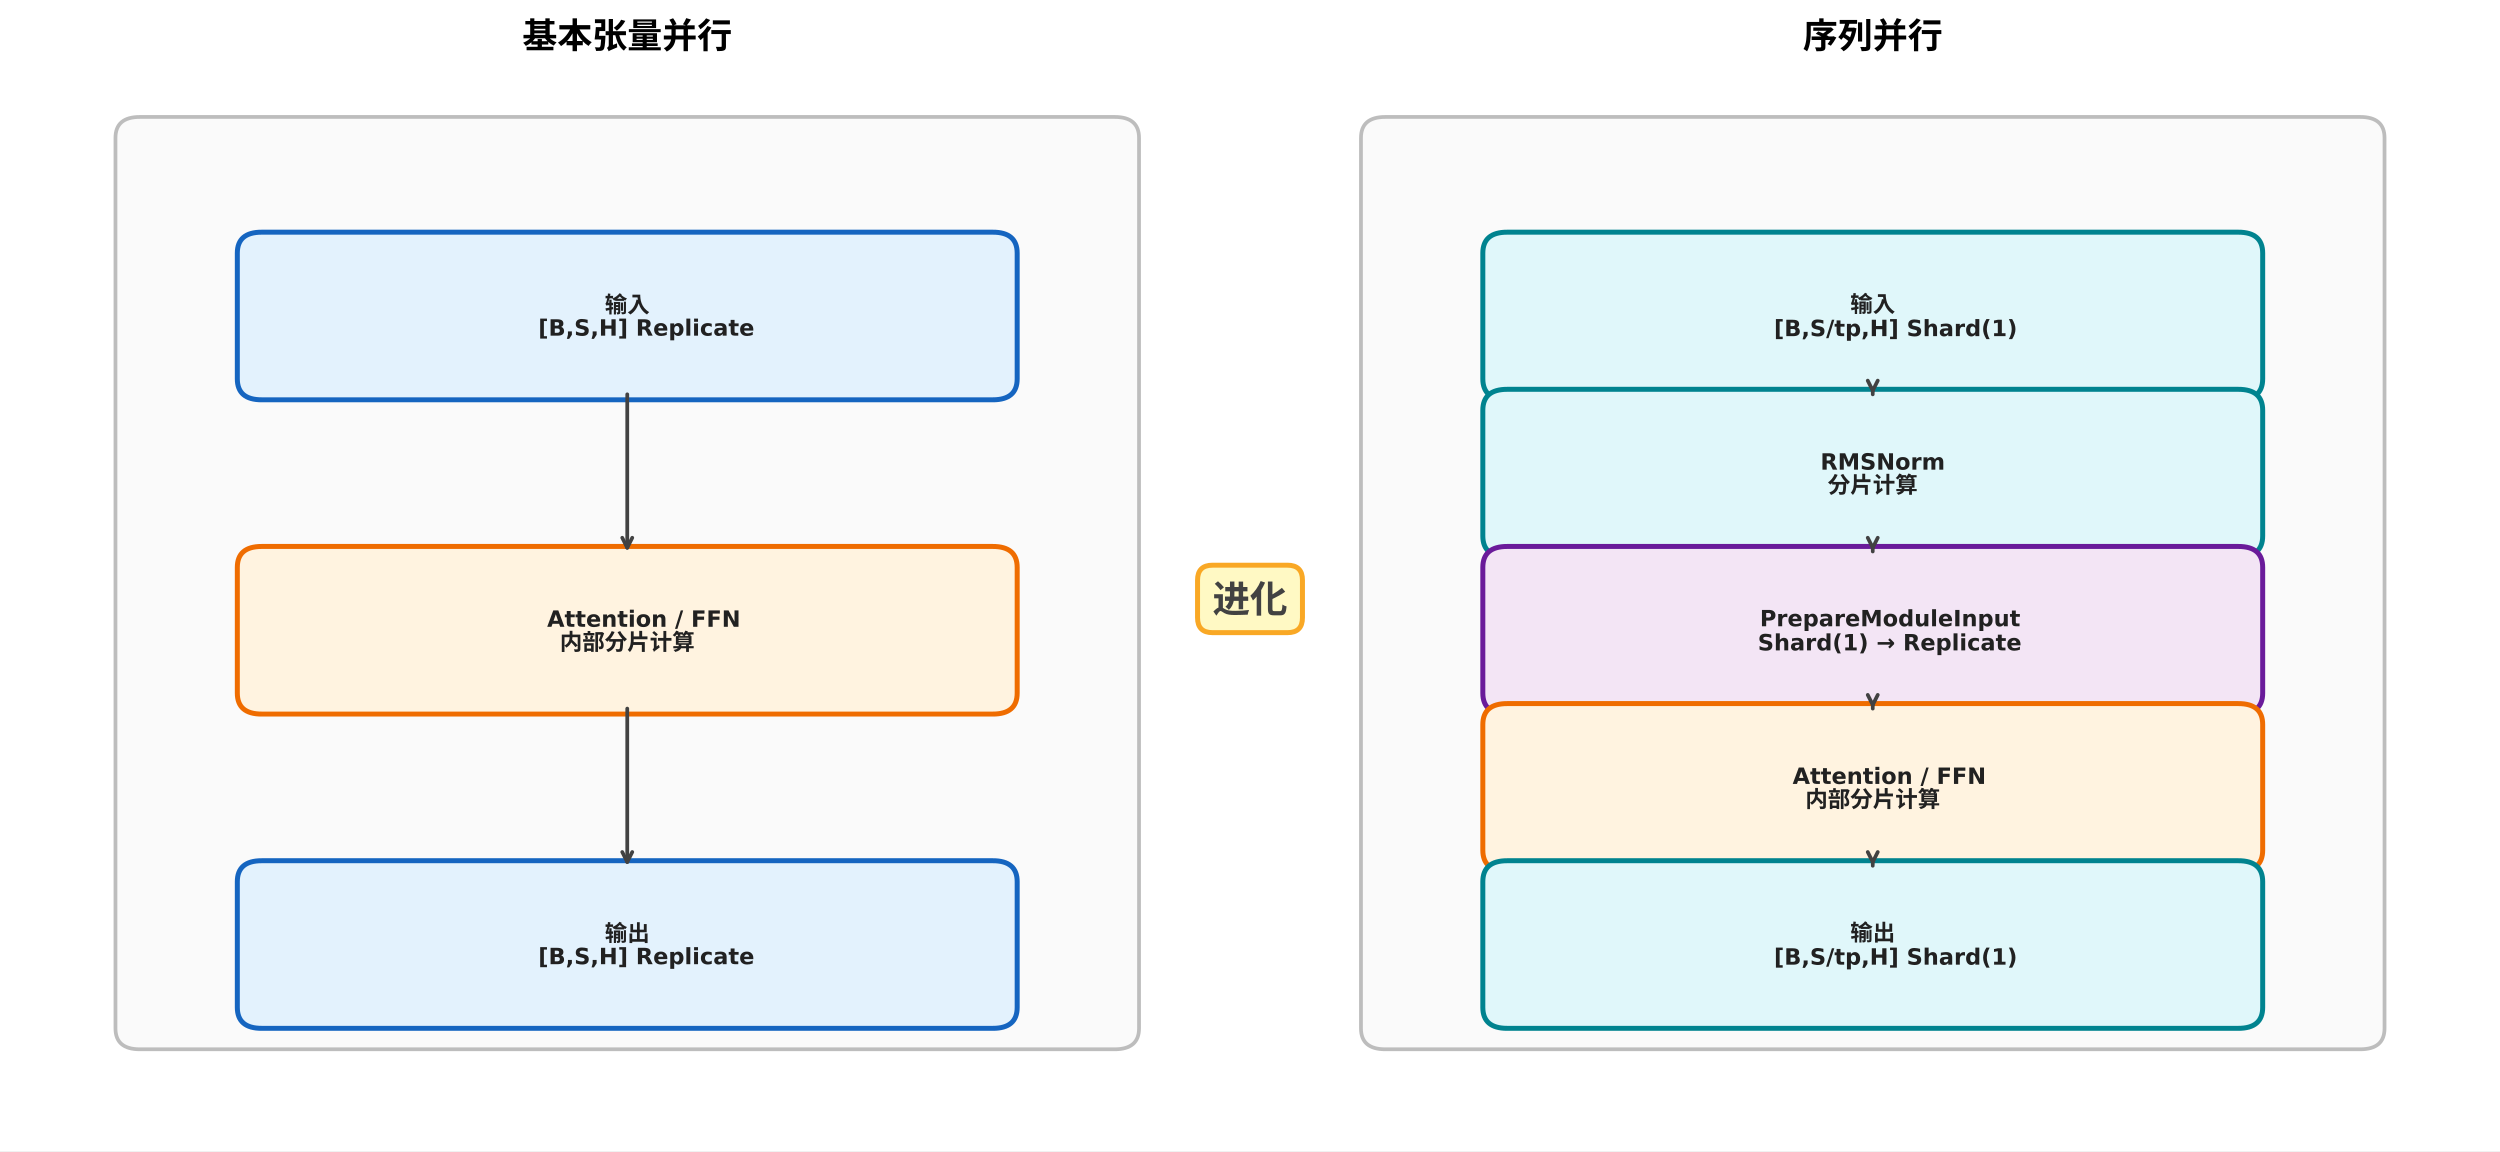
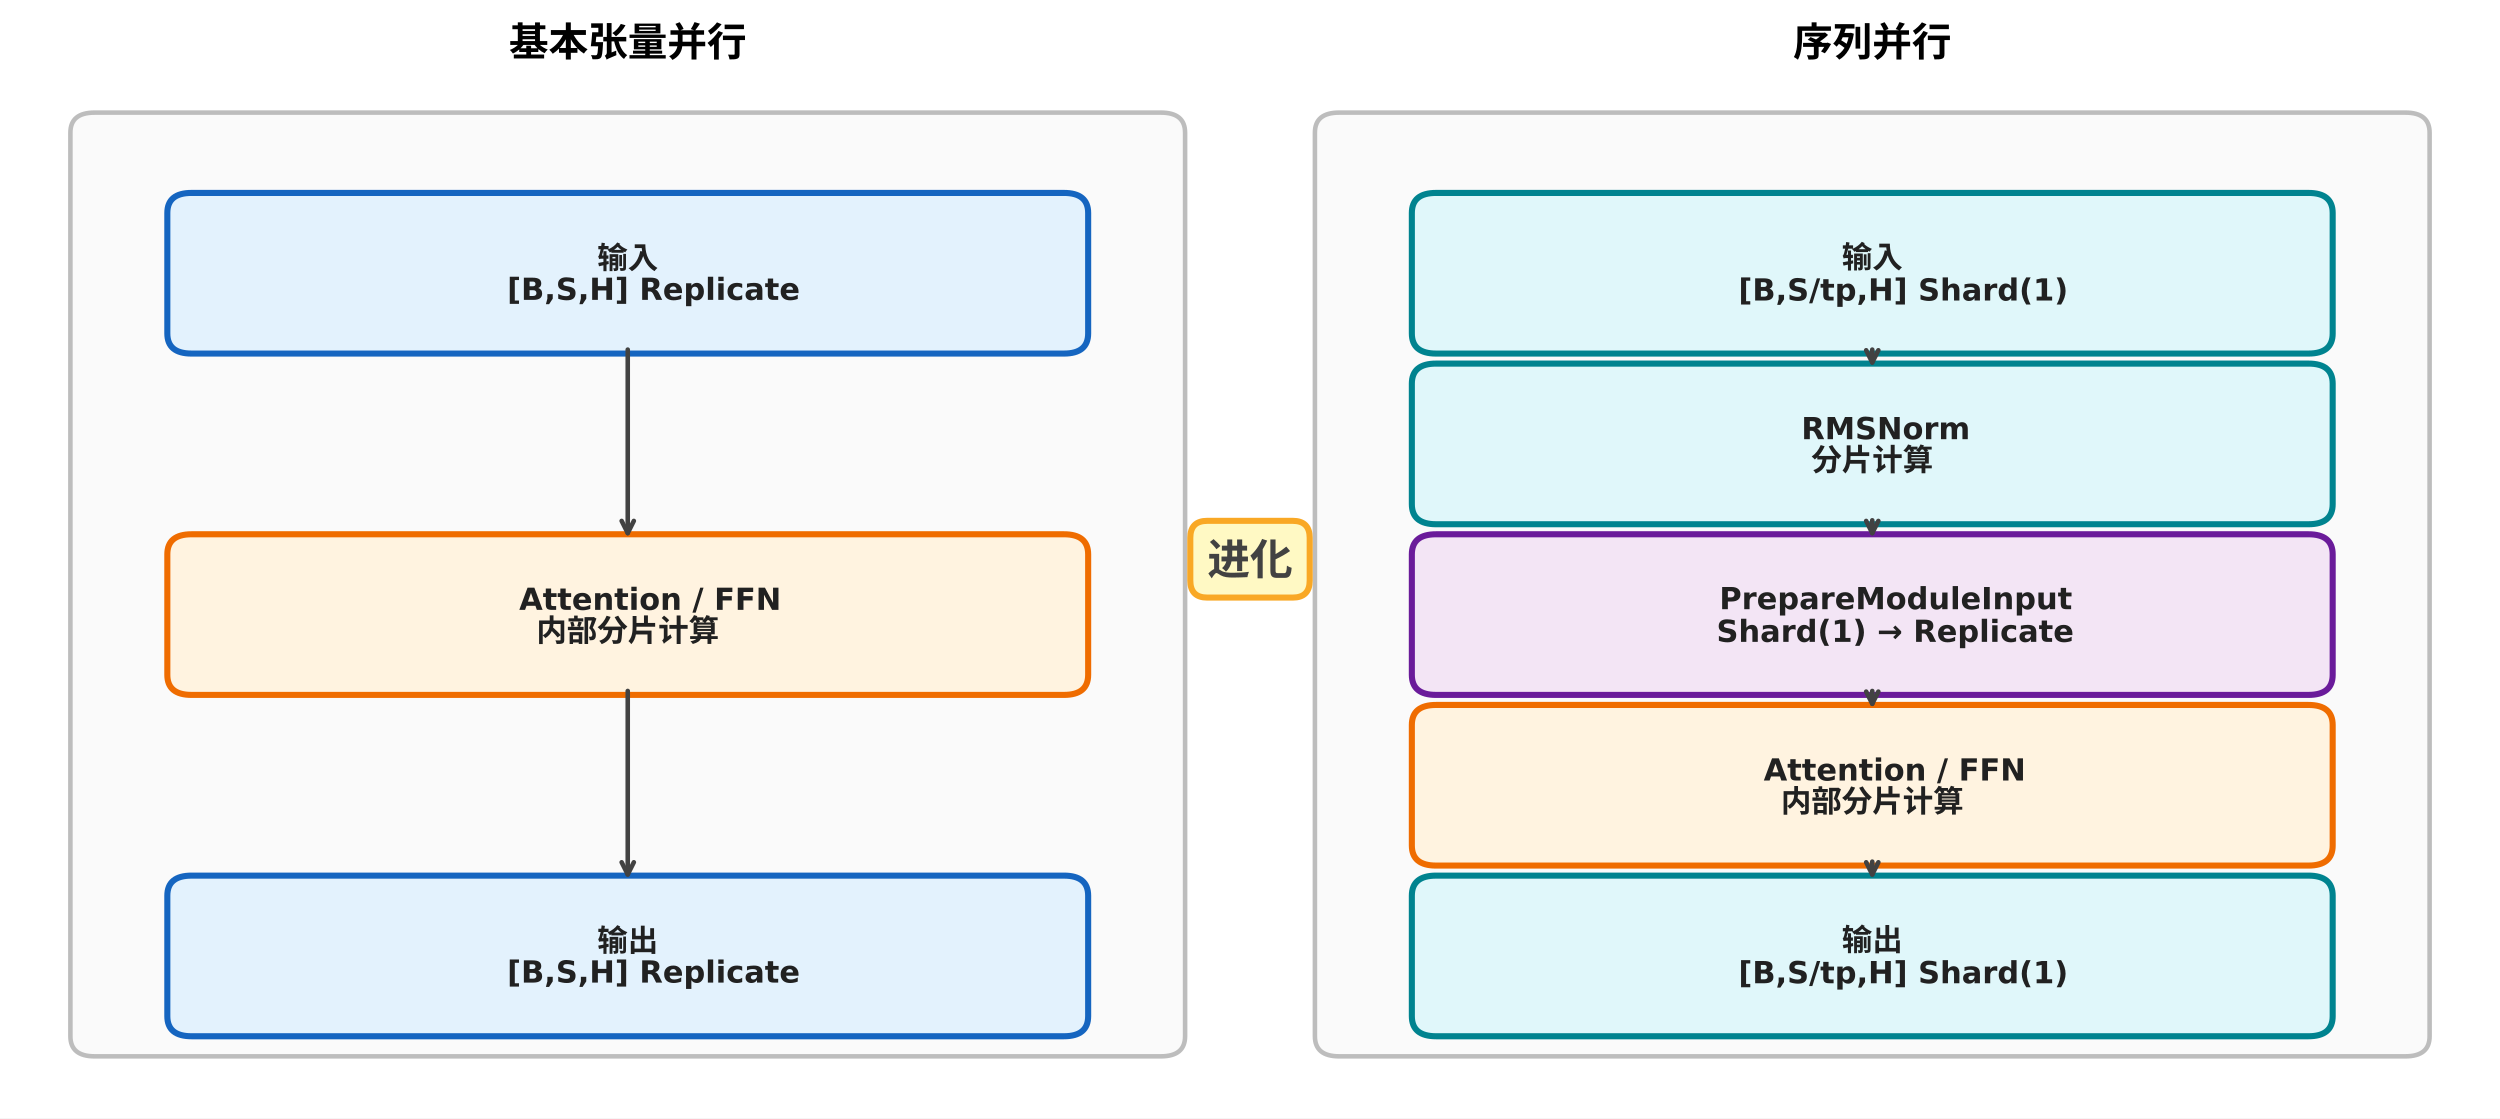
- <svg xmlns="http://www.w3.org/2000/svg" width="1000.8pt" height="460.8pt" viewBox="0 0 1000.8 460.8" version="1.1">
+ <svg xmlns="http://www.w3.org/2000/svg" width="820.8pt" height="367.2pt" viewBox="0 0 820.8 367.2" version="1.1">
  <defs>
    <style type="text/css">*{stroke-linejoin: round; stroke-linecap: butt}</style>
  </defs>
  <g id="figure_1">
    <g id="patch_1">
-       <path d="M 0 460.8  L 1000.8 460.8  L 1000.8 0  L 0 0  z " style="fill: #ffffff" />
+       <path d="M 0 367.2  L 820.8 367.2  L 820.8 0  L 0 0  z " style="fill: #ffffff" />
    </g>
    <g id="axes_1">
      <g id="patch_2">
-         <path d="M 55.98 420.051  L 446.22 420.051  Q 455.976 420.051 455.976 411.664  L 455.976 55.208  Q 455.976 46.821 446.22 46.821  L 55.98 46.821  Q 46.224 46.821 46.224 55.208  L 46.224 411.664  Q 46.224 420.051 55.98 420.051  z " clip-path="url(#pc37048318b)" style="fill: #fafafa; stroke: #bdbdbd; stroke-width: 1.5; stroke-linejoin: miter" />
+         <path d="M 31.068 346.815  L 381.132 346.815  Q 389.088 346.815 389.088 340.223  L 389.088 43.565  Q 389.088 36.972 381.132 36.972  L 31.068 36.972  Q 23.112 36.972 23.112 43.565  L 23.112 340.223  Q 23.112 346.815 31.068 346.815  z " clip-path="url(#p583ed1f910)" style="fill: #fafafa; stroke: #bdbdbd; stroke-width: 1.5; stroke-linejoin: miter" />
      </g>
      <g id="patch_3">
-         <path d="M 104.76 160.048  L 397.44 160.048  Q 407.196 160.048 407.196 151.661  L 407.196 101.338  Q 407.196 92.95 397.44 92.95  L 104.76 92.95  Q 95.004 92.95 95.004 101.338  L 95.004 151.661  Q 95.004 160.048 104.76 160.048  z " clip-path="url(#pc37048318b)" style="fill: #e3f2fd; stroke: #1565c0; stroke-width: 2; stroke-linejoin: miter" />
+         <path d="M 62.892 116.081  L 349.308 116.081  Q 357.264 116.081 357.264 109.489  L 357.264 69.934  Q 357.264 63.342 349.308 63.342  L 62.892 63.342  Q 54.936 63.342 54.936 69.934  L 54.936 109.489  Q 54.936 116.081 62.892 116.081  z " clip-path="url(#p583ed1f910)" style="fill: #e3f2fd; stroke: #1565c0; stroke-width: 2; stroke-linejoin: miter" />
      </g>
      <g id="patch_4">
-         <path d="M 104.76 285.856  L 397.44 285.856  Q 407.196 285.856 407.196 277.469  L 407.196 227.146  Q 407.196 218.758 397.44 218.758  L 104.76 218.758  Q 95.004 218.758 95.004 227.146  L 95.004 277.469  Q 95.004 285.856 104.76 285.856  z " clip-path="url(#pc37048318b)" style="fill: #fff3e0; stroke: #ef6c00; stroke-width: 2; stroke-linejoin: miter" />
+         <path d="M 62.892 228.152  L 349.308 228.152  Q 357.264 228.152 357.264 221.56  L 357.264 182.005  Q 357.264 175.413 349.308 175.413  L 62.892 175.413  Q 54.936 175.413 54.936 182.005  L 54.936 221.56  Q 54.936 228.152 62.892 228.152  z " clip-path="url(#p583ed1f910)" style="fill: #fff3e0; stroke: #ef6c00; stroke-width: 2; stroke-linejoin: miter" />
      </g>
      <g id="patch_5">
-         <path d="M 104.76 411.664  L 397.44 411.664  Q 407.196 411.664 407.196 403.277  L 407.196 352.954  Q 407.196 344.566 397.44 344.566  L 104.76 344.566  Q 95.004 344.566 95.004 352.954  L 95.004 403.277  Q 95.004 411.664 104.76 411.664  z " clip-path="url(#pc37048318b)" style="fill: #e3f2fd; stroke: #1565c0; stroke-width: 2; stroke-linejoin: miter" />
+         <path d="M 62.892 340.223  L 349.308 340.223  Q 357.264 340.223 357.264 333.63  L 357.264 294.076  Q 357.264 287.484 349.308 287.484  L 62.892 287.484  Q 54.936 287.484 54.936 294.076  L 54.936 333.63  Q 54.936 340.223 62.892 340.223  z " clip-path="url(#p583ed1f910)" style="fill: #e3f2fd; stroke: #1565c0; stroke-width: 2; stroke-linejoin: miter" />
      </g>
      <g id="text_1">
-         <text style="font-weight: 700; font-size: 9px; font-family: 'Heiti SC', 'Arial Unicode MS', 'DejaVu Sans', 'Bitstream Vera Sans', 'Computer Modern Sans Serif', 'Lucida Grande', 'Verdana', 'Geneva', 'Lucid', 'Arial', 'Helvetica', 'Avant Garde', sans-serif; fill: #212121" transform="translate(242.1 125.1042)">输入</text>
-         <text style="font-weight: 700; font-size: 9px; font-family: 'Heiti SC', 'Arial Unicode MS', 'DejaVu Sans', 'Bitstream Vera Sans', 'Computer Modern Sans Serif', 'Lucida Grande', 'Verdana', 'Geneva', 'Lucid', 'Arial', 'Helvetica', 'Avant Garde', sans-serif; fill: #212121" transform="translate(215.4642 134.3742)">[B,S,H] Replicate</text>
+         <text style="font-weight: 700; font-size: 10px; font-family: 'Heiti SC', 'Arial Unicode MS', 'DejaVu Sans', 'Bitstream Vera Sans', 'Computer Modern Sans Serif', 'Lucida Grande', 'Verdana', 'Geneva', 'Lucid', 'Arial', 'Helvetica', 'Avant Garde', sans-serif; fill: #212121" transform="translate(196.1 88.1616)">输入</text>
+         <text style="font-weight: 700; font-size: 10px; font-family: 'Heiti SC', 'Arial Unicode MS', 'DejaVu Sans', 'Bitstream Vera Sans', 'Computer Modern Sans Serif', 'Lucida Grande', 'Verdana', 'Geneva', 'Lucid', 'Arial', 'Helvetica', 'Avant Garde', sans-serif; fill: #212121" transform="translate(166.5047 98.4616)">[B,S,H] Replicate</text>
      </g>
      <g id="patch_6">
-         <path d="M 251.1 157.857  Q 251.1 189.405 251.1 219.276  " style="fill: none; stroke: #424242; stroke-width: 1.5; stroke-linecap: round" />
-         <path d="M 253.1 215.276  L 251.1 219.276  L 249.1 215.276  " style="fill: none; stroke: #424242; stroke-width: 1.5; stroke-linecap: round" />
+         <path d="M 206.1 114.785  Q 206.1 145.746 206.1 175.03  " style="fill: none; stroke: #424242; stroke-width: 1.5; stroke-linecap: round" />
+         <path d="M 208.1 171.03  L 206.1 175.03  L 204.1 171.03  " style="fill: none; stroke: #424242; stroke-width: 1.5; stroke-linecap: round" />
      </g>
      <g id="text_2">
-         <text style="font-weight: 700; font-size: 9px; font-family: 'Heiti SC', 'Arial Unicode MS', 'DejaVu Sans', 'Bitstream Vera Sans', 'Computer Modern Sans Serif', 'Lucida Grande', 'Verdana', 'Geneva', 'Lucid', 'Arial', 'Helvetica', 'Avant Garde', sans-serif; fill: #212121" transform="translate(219.0185 250.9122)">Attention / FFN</text>
-         <text style="font-weight: 700; font-size: 9px; font-family: 'Heiti SC', 'Arial Unicode MS', 'DejaVu Sans', 'Bitstream Vera Sans', 'Computer Modern Sans Serif', 'Lucida Grande', 'Verdana', 'Geneva', 'Lucid', 'Arial', 'Helvetica', 'Avant Garde', sans-serif; fill: #212121" transform="translate(224.1 260.1822)">内部分片计算</text>
+         <text style="font-weight: 700; font-size: 10px; font-family: 'Heiti SC', 'Arial Unicode MS', 'DejaVu Sans', 'Bitstream Vera Sans', 'Computer Modern Sans Serif', 'Lucida Grande', 'Verdana', 'Geneva', 'Lucid', 'Arial', 'Helvetica', 'Avant Garde', sans-serif; fill: #212121" transform="translate(170.4539 200.2324)">Attention / FFN</text>
+         <text style="font-weight: 700; font-size: 10px; font-family: 'Heiti SC', 'Arial Unicode MS', 'DejaVu Sans', 'Bitstream Vera Sans', 'Computer Modern Sans Serif', 'Lucida Grande', 'Verdana', 'Geneva', 'Lucid', 'Arial', 'Helvetica', 'Avant Garde', sans-serif; fill: #212121" transform="translate(176.1 210.5324)">内部分片计算</text>
      </g>
      <g id="patch_7">
-         <path d="M 251.1 283.665  Q 251.1 315.213 251.1 345.084  " style="fill: none; stroke: #424242; stroke-width: 1.5; stroke-linecap: round" />
-         <path d="M 253.1 341.084  L 251.1 345.084  L 249.1 341.084  " style="fill: none; stroke: #424242; stroke-width: 1.5; stroke-linecap: round" />
+         <path d="M 206.1 226.856  Q 206.1 257.817 206.1 287.101  " style="fill: none; stroke: #424242; stroke-width: 1.5; stroke-linecap: round" />
+         <path d="M 208.1 283.101  L 206.1 287.101  L 204.1 283.101  " style="fill: none; stroke: #424242; stroke-width: 1.5; stroke-linecap: round" />
      </g>
      <g id="text_3">
-         <text style="font-weight: 700; font-size: 9px; font-family: 'Heiti SC', 'Arial Unicode MS', 'DejaVu Sans', 'Bitstream Vera Sans', 'Computer Modern Sans Serif', 'Lucida Grande', 'Verdana', 'Geneva', 'Lucid', 'Arial', 'Helvetica', 'Avant Garde', sans-serif; fill: #212121" transform="translate(242.1 376.7202)">输出</text>
-         <text style="font-weight: 700; font-size: 9px; font-family: 'Heiti SC', 'Arial Unicode MS', 'DejaVu Sans', 'Bitstream Vera Sans', 'Computer Modern Sans Serif', 'Lucida Grande', 'Verdana', 'Geneva', 'Lucid', 'Arial', 'Helvetica', 'Avant Garde', sans-serif; fill: #212121" transform="translate(215.4642 385.9902)">[B,S,H] Replicate</text>
+         <text style="font-weight: 700; font-size: 10px; font-family: 'Heiti SC', 'Arial Unicode MS', 'DejaVu Sans', 'Bitstream Vera Sans', 'Computer Modern Sans Serif', 'Lucida Grande', 'Verdana', 'Geneva', 'Lucid', 'Arial', 'Helvetica', 'Avant Garde', sans-serif; fill: #212121" transform="translate(196.1 312.3032)">输出</text>
+         <text style="font-weight: 700; font-size: 10px; font-family: 'Heiti SC', 'Arial Unicode MS', 'DejaVu Sans', 'Bitstream Vera Sans', 'Computer Modern Sans Serif', 'Lucida Grande', 'Verdana', 'Geneva', 'Lucid', 'Arial', 'Helvetica', 'Avant Garde', sans-serif; fill: #212121" transform="translate(166.5047 322.6032)">[B,S,H] Replicate</text>
      </g>
      <g id="text_4">
-         <text style="font-weight: 700; font-size: 14px; font-family: 'Heiti SC', 'Arial Unicode MS', 'DejaVu Sans', 'Bitstream Vera Sans', 'Computer Modern Sans Serif', 'Lucida Grande', 'Verdana', 'Geneva', 'Lucid', 'Arial', 'Helvetica', 'Avant Garde', sans-serif; text-anchor: middle" x="251.1" y="19.24" transform="rotate(-0 251.1 19.24)">基本张量并行</text>
+         <text style="font-weight: 700; font-size: 13px; font-family: 'Heiti SC', 'Arial Unicode MS', 'DejaVu Sans', 'Bitstream Vera Sans', 'Computer Modern Sans Serif', 'Lucida Grande', 'Verdana', 'Geneva', 'Lucid', 'Arial', 'Helvetica', 'Avant Garde', sans-serif; text-anchor: middle" x="206.1" y="18.38" transform="rotate(-0 206.1 18.38)">基本张量并行</text>
      </g>
    </g>
    <g id="axes_2">
      <g id="patch_8">
-         <path d="M 554.58 420.051  L 944.82 420.051  Q 954.576 420.051 954.576 411.664  L 954.576 55.208  Q 954.576 46.821 944.82 46.821  L 554.58 46.821  Q 544.824 46.821 544.824 55.208  L 544.824 411.664  Q 544.824 420.051 554.58 420.051  z " clip-path="url(#pfce085488d)" style="fill: #fafafa; stroke: #bdbdbd; stroke-width: 1.5; stroke-linejoin: miter" />
+         <path d="M 439.668 346.815  L 789.732 346.815  Q 797.688 346.815 797.688 340.223  L 797.688 43.565  Q 797.688 36.972 789.732 36.972  L 439.668 36.972  Q 431.712 36.972 431.712 43.565  L 431.712 340.223  Q 431.712 346.815 439.668 346.815  z " clip-path="url(#pa685109b1b)" style="fill: #fafafa; stroke: #bdbdbd; stroke-width: 1.5; stroke-linejoin: miter" />
      </g>
      <g id="patch_9">
-         <path d="M 603.36 160.048  L 896.04 160.048  Q 905.796 160.048 905.796 151.661  L 905.796 101.338  Q 905.796 92.95 896.04 92.95  L 603.36 92.95  Q 593.604 92.95 593.604 101.338  L 593.604 151.661  Q 593.604 160.048 603.36 160.048  z " clip-path="url(#pfce085488d)" style="fill: #e0f7fa; stroke: #00838f; stroke-width: 2; stroke-linejoin: miter" />
+         <path d="M 471.492 116.081  L 757.908 116.081  Q 765.864 116.081 765.864 109.489  L 765.864 69.934  Q 765.864 63.342 757.908 63.342  L 471.492 63.342  Q 463.536 63.342 463.536 69.934  L 463.536 109.489  Q 463.536 116.081 471.492 116.081  z " clip-path="url(#pa685109b1b)" style="fill: #e0f7fa; stroke: #00838f; stroke-width: 2; stroke-linejoin: miter" />
      </g>
      <g id="patch_10">
-         <path d="M 603.36 222.952  L 896.04 222.952  Q 905.796 222.952 905.796 214.565  L 905.796 164.242  Q 905.796 155.854 896.04 155.854  L 603.36 155.854  Q 593.604 155.854 593.604 164.242  L 593.604 214.565  Q 593.604 222.952 603.36 222.952  z " clip-path="url(#pfce085488d)" style="fill: #e0f7fa; stroke: #00838f; stroke-width: 2; stroke-linejoin: miter" />
+         <path d="M 471.492 172.117  L 757.908 172.117  Q 765.864 172.117 765.864 165.524  L 765.864 125.97  Q 765.864 119.377 757.908 119.377  L 471.492 119.377  Q 463.536 119.377 463.536 125.97  L 463.536 165.524  Q 463.536 172.117 471.492 172.117  z " clip-path="url(#pa685109b1b)" style="fill: #e0f7fa; stroke: #00838f; stroke-width: 2; stroke-linejoin: miter" />
      </g>
      <g id="patch_11">
-         <path d="M 603.36 285.856  L 896.04 285.856  Q 905.796 285.856 905.796 277.469  L 905.796 227.146  Q 905.796 218.758 896.04 218.758  L 603.36 218.758  Q 593.604 218.758 593.604 227.146  L 593.604 277.469  Q 593.604 285.856 603.36 285.856  z " clip-path="url(#pfce085488d)" style="fill: #f3e5f5; stroke: #6a1b9a; stroke-width: 2; stroke-linejoin: miter" />
+         <path d="M 471.492 228.152  L 757.908 228.152  Q 765.864 228.152 765.864 221.56  L 765.864 182.005  Q 765.864 175.413 757.908 175.413  L 471.492 175.413  Q 463.536 175.413 463.536 182.005  L 463.536 221.56  Q 463.536 228.152 471.492 228.152  z " clip-path="url(#pa685109b1b)" style="fill: #f3e5f5; stroke: #6a1b9a; stroke-width: 2; stroke-linejoin: miter" />
      </g>
      <g id="patch_12">
-         <path d="M 603.36 348.76  L 896.04 348.76  Q 905.796 348.76 905.796 340.373  L 905.796 290.05  Q 905.796 281.662 896.04 281.662  L 603.36 281.662  Q 593.604 281.662 593.604 290.05  L 593.604 340.373  Q 593.604 348.76 603.36 348.76  z " clip-path="url(#pfce085488d)" style="fill: #fff3e0; stroke: #ef6c00; stroke-width: 2; stroke-linejoin: miter" />
+         <path d="M 471.492 284.187  L 757.908 284.187  Q 765.864 284.187 765.864 277.595  L 765.864 238.041  Q 765.864 231.448 757.908 231.448  L 471.492 231.448  Q 463.536 231.448 463.536 238.041  L 463.536 277.595  Q 463.536 284.187 471.492 284.187  z " clip-path="url(#pa685109b1b)" style="fill: #fff3e0; stroke: #ef6c00; stroke-width: 2; stroke-linejoin: miter" />
      </g>
      <g id="patch_13">
-         <path d="M 603.36 411.664  L 896.04 411.664  Q 905.796 411.664 905.796 403.277  L 905.796 352.954  Q 905.796 344.566 896.04 344.566  L 603.36 344.566  Q 593.604 344.566 593.604 352.954  L 593.604 403.277  Q 593.604 411.664 603.36 411.664  z " clip-path="url(#pfce085488d)" style="fill: #e0f7fa; stroke: #00838f; stroke-width: 2; stroke-linejoin: miter" />
+         <path d="M 471.492 340.223  L 757.908 340.223  Q 765.864 340.223 765.864 333.63  L 765.864 294.076  Q 765.864 287.484 757.908 287.484  L 471.492 287.484  Q 463.536 287.484 463.536 294.076  L 463.536 333.63  Q 463.536 340.223 471.492 340.223  z " clip-path="url(#pa685109b1b)" style="fill: #e0f7fa; stroke: #00838f; stroke-width: 2; stroke-linejoin: miter" />
      </g>
      <g id="text_5">
-         <text style="font-weight: 700; font-size: 9px; font-family: 'Heiti SC', 'Arial Unicode MS', 'DejaVu Sans', 'Bitstream Vera Sans', 'Computer Modern Sans Serif', 'Lucida Grande', 'Verdana', 'Geneva', 'Lucid', 'Arial', 'Helvetica', 'Avant Garde', sans-serif; fill: #212121" transform="translate(740.7 124.9108)">输入</text>
-         <text style="font-weight: 700; font-size: 9px; font-family: 'Heiti SC', 'Arial Unicode MS', 'DejaVu Sans', 'Bitstream Vera Sans', 'Computer Modern Sans Serif', 'Lucida Grande', 'Verdana', 'Geneva', 'Lucid', 'Arial', 'Helvetica', 'Avant Garde', sans-serif; fill: #212121" transform="translate(710.1534 134.5676)">[B,S/tp,H] Shard(1)</text>
+         <text style="font-weight: 700; font-size: 10px; font-family: 'Heiti SC', 'Arial Unicode MS', 'DejaVu Sans', 'Bitstream Vera Sans', 'Computer Modern Sans Serif', 'Lucida Grande', 'Verdana', 'Geneva', 'Lucid', 'Arial', 'Helvetica', 'Avant Garde', sans-serif; fill: #212121" transform="translate(604.7 87.94676)">输入</text>
+         <text style="font-weight: 700; font-size: 10px; font-family: 'Heiti SC', 'Arial Unicode MS', 'DejaVu Sans', 'Bitstream Vera Sans', 'Computer Modern Sans Serif', 'Lucida Grande', 'Verdana', 'Geneva', 'Lucid', 'Arial', 'Helvetica', 'Avant Garde', sans-serif; fill: #212121" transform="translate(570.7594 98.67644)">[B,S/tp,H] Shard(1)</text>
      </g>
      <g id="patch_14">
-         <path d="M 749.7 157.857  Q 749.7 157.953 749.7 156.373  " style="fill: none; stroke: #424242; stroke-width: 1.5; stroke-linecap: round" />
-         <path d="M 751.7 152.373  L 749.7 156.373  L 747.7 152.373  " style="fill: none; stroke: #424242; stroke-width: 1.5; stroke-linecap: round" />
+         <path d="M 614.7 114.789  Q 614.7 117.732 614.7 118.998  " style="fill: none; stroke: #424242; stroke-width: 1.5; stroke-linecap: round" />
+         <path d="M 616.7 114.998  L 614.7 118.998  L 612.7 114.998  " style="fill: none; stroke: #424242; stroke-width: 1.5; stroke-linecap: round" />
      </g>
      <g id="text_6">
-         <text style="font-weight: 700; font-size: 9px; font-family: 'Heiti SC', 'Arial Unicode MS', 'DejaVu Sans', 'Bitstream Vera Sans', 'Computer Modern Sans Serif', 'Lucida Grande', 'Verdana', 'Geneva', 'Lucid', 'Arial', 'Helvetica', 'Avant Garde', sans-serif; fill: #212121" transform="translate(728.7391 188.0082)">RMSNorm</text>
-         <text style="font-weight: 700; font-size: 9px; font-family: 'Heiti SC', 'Arial Unicode MS', 'DejaVu Sans', 'Bitstream Vera Sans', 'Computer Modern Sans Serif', 'Lucida Grande', 'Verdana', 'Geneva', 'Lucid', 'Arial', 'Helvetica', 'Avant Garde', sans-serif; fill: #212121" transform="translate(731.7 197.2782)">分片计算</text>
+         <text style="font-weight: 700; font-size: 10px; font-family: 'Heiti SC', 'Arial Unicode MS', 'DejaVu Sans', 'Bitstream Vera Sans', 'Computer Modern Sans Serif', 'Lucida Grande', 'Verdana', 'Geneva', 'Lucid', 'Arial', 'Helvetica', 'Avant Garde', sans-serif; fill: #212121" transform="translate(591.4102 144.197)">RMSNorm</text>
+         <text style="font-weight: 700; font-size: 10px; font-family: 'Heiti SC', 'Arial Unicode MS', 'DejaVu Sans', 'Bitstream Vera Sans', 'Computer Modern Sans Serif', 'Lucida Grande', 'Verdana', 'Geneva', 'Lucid', 'Arial', 'Helvetica', 'Avant Garde', sans-serif; fill: #212121" transform="translate(594.7 154.497)">分片计算</text>
      </g>
      <g id="patch_15">
-         <path d="M 749.7 220.761  Q 749.7 220.857 749.7 219.277  " style="fill: none; stroke: #424242; stroke-width: 1.5; stroke-linecap: round" />
-         <path d="M 751.7 215.277  L 749.7 219.277  L 747.7 215.277  " style="fill: none; stroke: #424242; stroke-width: 1.5; stroke-linecap: round" />
+         <path d="M 614.7 170.824  Q 614.7 173.768 614.7 175.034  " style="fill: none; stroke: #424242; stroke-width: 1.5; stroke-linecap: round" />
+         <path d="M 616.7 171.034  L 614.7 175.034  L 612.7 171.034  " style="fill: none; stroke: #424242; stroke-width: 1.5; stroke-linecap: round" />
      </g>
      <g id="text_7">
-         <text style="font-weight: 700; font-size: 9px; font-family: 'Heiti SC', 'Arial Unicode MS', 'DejaVu Sans', 'Bitstream Vera Sans', 'Computer Modern Sans Serif', 'Lucida Grande', 'Verdana', 'Geneva', 'Lucid', 'Arial', 'Helvetica', 'Avant Garde', sans-serif; fill: #212121" transform="translate(704.5158 250.7188)">PrepareModuleInput</text>
-         <text style="font-weight: 700; font-size: 9px; font-family: 'Heiti SC', 'Arial Unicode MS', 'DejaVu Sans', 'Bitstream Vera Sans', 'Computer Modern Sans Serif', 'Lucida Grande', 'Verdana', 'Geneva', 'Lucid', 'Arial', 'Helvetica', 'Avant Garde', sans-serif; fill: #212121" transform="translate(703.6777 260.3756)">Shard(1) → Replicate</text>
+         <text style="font-weight: 700; font-size: 10px; font-family: 'Heiti SC', 'Arial Unicode MS', 'DejaVu Sans', 'Bitstream Vera Sans', 'Computer Modern Sans Serif', 'Lucida Grande', 'Verdana', 'Geneva', 'Lucid', 'Arial', 'Helvetica', 'Avant Garde', sans-serif; fill: #212121" transform="translate(564.4953 200.0176)">PrepareModuleInput</text>
+         <text style="font-weight: 700; font-size: 10px; font-family: 'Heiti SC', 'Arial Unicode MS', 'DejaVu Sans', 'Bitstream Vera Sans', 'Computer Modern Sans Serif', 'Lucida Grande', 'Verdana', 'Geneva', 'Lucid', 'Arial', 'Helvetica', 'Avant Garde', sans-serif; fill: #212121" transform="translate(563.5641 210.7472)">Shard(1) → Replicate</text>
      </g>
      <g id="patch_16">
-         <path d="M 749.7 283.665  Q 749.7 283.761 749.7 282.181  " style="fill: none; stroke: #424242; stroke-width: 1.5; stroke-linecap: round" />
-         <path d="M 751.7 278.181  L 749.7 282.181  L 747.7 278.181  " style="fill: none; stroke: #424242; stroke-width: 1.5; stroke-linecap: round" />
+         <path d="M 614.7 226.86  Q 614.7 229.803 614.7 231.069  " style="fill: none; stroke: #424242; stroke-width: 1.5; stroke-linecap: round" />
+         <path d="M 616.7 227.069  L 614.7 231.069  L 612.7 227.069  " style="fill: none; stroke: #424242; stroke-width: 1.5; stroke-linecap: round" />
      </g>
      <g id="text_8">
-         <text style="font-weight: 700; font-size: 9px; font-family: 'Heiti SC', 'Arial Unicode MS', 'DejaVu Sans', 'Bitstream Vera Sans', 'Computer Modern Sans Serif', 'Lucida Grande', 'Verdana', 'Geneva', 'Lucid', 'Arial', 'Helvetica', 'Avant Garde', sans-serif; fill: #212121" transform="translate(717.6185 313.8162)">Attention / FFN</text>
-         <text style="font-weight: 700; font-size: 9px; font-family: 'Heiti SC', 'Arial Unicode MS', 'DejaVu Sans', 'Bitstream Vera Sans', 'Computer Modern Sans Serif', 'Lucida Grande', 'Verdana', 'Geneva', 'Lucid', 'Arial', 'Helvetica', 'Avant Garde', sans-serif; fill: #212121" transform="translate(722.7 323.0862)">内部分片计算</text>
+         <text style="font-weight: 700; font-size: 10px; font-family: 'Heiti SC', 'Arial Unicode MS', 'DejaVu Sans', 'Bitstream Vera Sans', 'Computer Modern Sans Serif', 'Lucida Grande', 'Verdana', 'Geneva', 'Lucid', 'Arial', 'Helvetica', 'Avant Garde', sans-serif; fill: #212121" transform="translate(579.0539 256.2678)">Attention / FFN</text>
+         <text style="font-weight: 700; font-size: 10px; font-family: 'Heiti SC', 'Arial Unicode MS', 'DejaVu Sans', 'Bitstream Vera Sans', 'Computer Modern Sans Serif', 'Lucida Grande', 'Verdana', 'Geneva', 'Lucid', 'Arial', 'Helvetica', 'Avant Garde', sans-serif; fill: #212121" transform="translate(584.7 266.5678)">内部分片计算</text>
      </g>
      <g id="patch_17">
-         <path d="M 749.7 346.569  Q 749.7 346.665 749.7 345.085  " style="fill: none; stroke: #424242; stroke-width: 1.5; stroke-linecap: round" />
-         <path d="M 751.7 341.085  L 749.7 345.085  L 747.7 341.085  " style="fill: none; stroke: #424242; stroke-width: 1.5; stroke-linecap: round" />
+         <path d="M 614.7 282.895  Q 614.7 285.838 614.7 287.105  " style="fill: none; stroke: #424242; stroke-width: 1.5; stroke-linecap: round" />
+         <path d="M 616.7 283.105  L 614.7 287.105  L 612.7 283.105  " style="fill: none; stroke: #424242; stroke-width: 1.5; stroke-linecap: round" />
      </g>
      <g id="text_9">
-         <text style="font-weight: 700; font-size: 9px; font-family: 'Heiti SC', 'Arial Unicode MS', 'DejaVu Sans', 'Bitstream Vera Sans', 'Computer Modern Sans Serif', 'Lucida Grande', 'Verdana', 'Geneva', 'Lucid', 'Arial', 'Helvetica', 'Avant Garde', sans-serif; fill: #212121" transform="translate(740.7 376.5268)">输出</text>
-         <text style="font-weight: 700; font-size: 9px; font-family: 'Heiti SC', 'Arial Unicode MS', 'DejaVu Sans', 'Bitstream Vera Sans', 'Computer Modern Sans Serif', 'Lucida Grande', 'Verdana', 'Geneva', 'Lucid', 'Arial', 'Helvetica', 'Avant Garde', sans-serif; fill: #212121" transform="translate(710.1534 386.1836)">[B,S/tp,H] Shard(1)</text>
+         <text style="font-weight: 700; font-size: 10px; font-family: 'Heiti SC', 'Arial Unicode MS', 'DejaVu Sans', 'Bitstream Vera Sans', 'Computer Modern Sans Serif', 'Lucida Grande', 'Verdana', 'Geneva', 'Lucid', 'Arial', 'Helvetica', 'Avant Garde', sans-serif; fill: #212121" transform="translate(604.7 312.0884)">输出</text>
+         <text style="font-weight: 700; font-size: 10px; font-family: 'Heiti SC', 'Arial Unicode MS', 'DejaVu Sans', 'Bitstream Vera Sans', 'Computer Modern Sans Serif', 'Lucida Grande', 'Verdana', 'Geneva', 'Lucid', 'Arial', 'Helvetica', 'Avant Garde', sans-serif; fill: #212121" transform="translate(570.7594 322.818)">[B,S/tp,H] Shard(1)</text>
      </g>
      <g id="text_10">
-         <text style="font-weight: 700; font-size: 14px; font-family: 'Heiti SC', 'Arial Unicode MS', 'DejaVu Sans', 'Bitstream Vera Sans', 'Computer Modern Sans Serif', 'Lucida Grande', 'Verdana', 'Geneva', 'Lucid', 'Arial', 'Helvetica', 'Avant Garde', sans-serif; text-anchor: middle" x="749.7" y="19.24" transform="rotate(-0 749.7 19.24)">序列并行</text>
+         <text style="font-weight: 700; font-size: 13px; font-family: 'Heiti SC', 'Arial Unicode MS', 'DejaVu Sans', 'Bitstream Vera Sans', 'Computer Modern Sans Serif', 'Lucida Grande', 'Verdana', 'Geneva', 'Lucid', 'Arial', 'Helvetica', 'Avant Garde', sans-serif; text-anchor: middle" x="614.7" y="18.38" transform="rotate(-0 614.7 18.38)">序列并行</text>
      </g>
    </g>
    <g id="text_11">
      <g id="patch_18">
-         <path d="M 485.4 253.26  L 515.4 253.26  Q 521.4 253.26 521.4 247.26  L 521.4 232.26  Q 521.4 226.26 515.4 226.26  L 485.4 226.26  Q 479.4 226.26 479.4 232.26  L 479.4 247.26  Q 479.4 253.26 485.4 253.26  z " style="fill: #fff9c4; stroke: #f9a825; stroke-width: 2; stroke-linejoin: miter" />
+         <path d="M 396.4 196.2  L 424.4 196.2  Q 430 196.2 430 190.6  L 430 176.6  Q 430 171 424.4 171  L 396.4 171  Q 390.8 171 390.8 176.6  L 390.8 190.6  Q 390.8 196.2 396.4 196.2  z " style="fill: #fff9c4; stroke: #f9a825; stroke-width: 2; stroke-linejoin: miter" />
      </g>
-       <text style="font-weight: 700; font-size: 15px; font-family: 'Heiti SC', 'Arial Unicode MS', 'DejaVu Sans', 'Bitstream Vera Sans', 'Computer Modern Sans Serif', 'Lucida Grande', 'Verdana', 'Geneva', 'Lucid', 'Arial', 'Helvetica', 'Avant Garde', sans-serif; text-anchor: middle; fill: #424242" x="500.4" y="245.16" transform="rotate(-0 500.4 245.16)">进化</text>
+       <text style="font-weight: 700; font-size: 14px; font-family: 'Heiti SC', 'Arial Unicode MS', 'DejaVu Sans', 'Bitstream Vera Sans', 'Computer Modern Sans Serif', 'Lucida Grande', 'Verdana', 'Geneva', 'Lucid', 'Arial', 'Helvetica', 'Avant Garde', sans-serif; text-anchor: middle; fill: #424242" x="410.4" y="188.64" transform="rotate(-0 410.4 188.64)">进化</text>
    </g>
  </g>
  <defs>
-     <clipPath id="pc37048318b">
-       <rect x="7.2" y="34.24" width="487.8" height="419.36" />
+     <clipPath id="p583ed1f910">
+       <rect x="7.2" y="30.38" width="397.8" height="329.62" />
    </clipPath>
-     <clipPath id="pfce085488d">
-       <rect x="505.8" y="34.24" width="487.8" height="419.36" />
+     <clipPath id="pa685109b1b">
+       <rect x="415.8" y="30.38" width="397.8" height="329.62" />
    </clipPath>
  </defs>
</svg>
